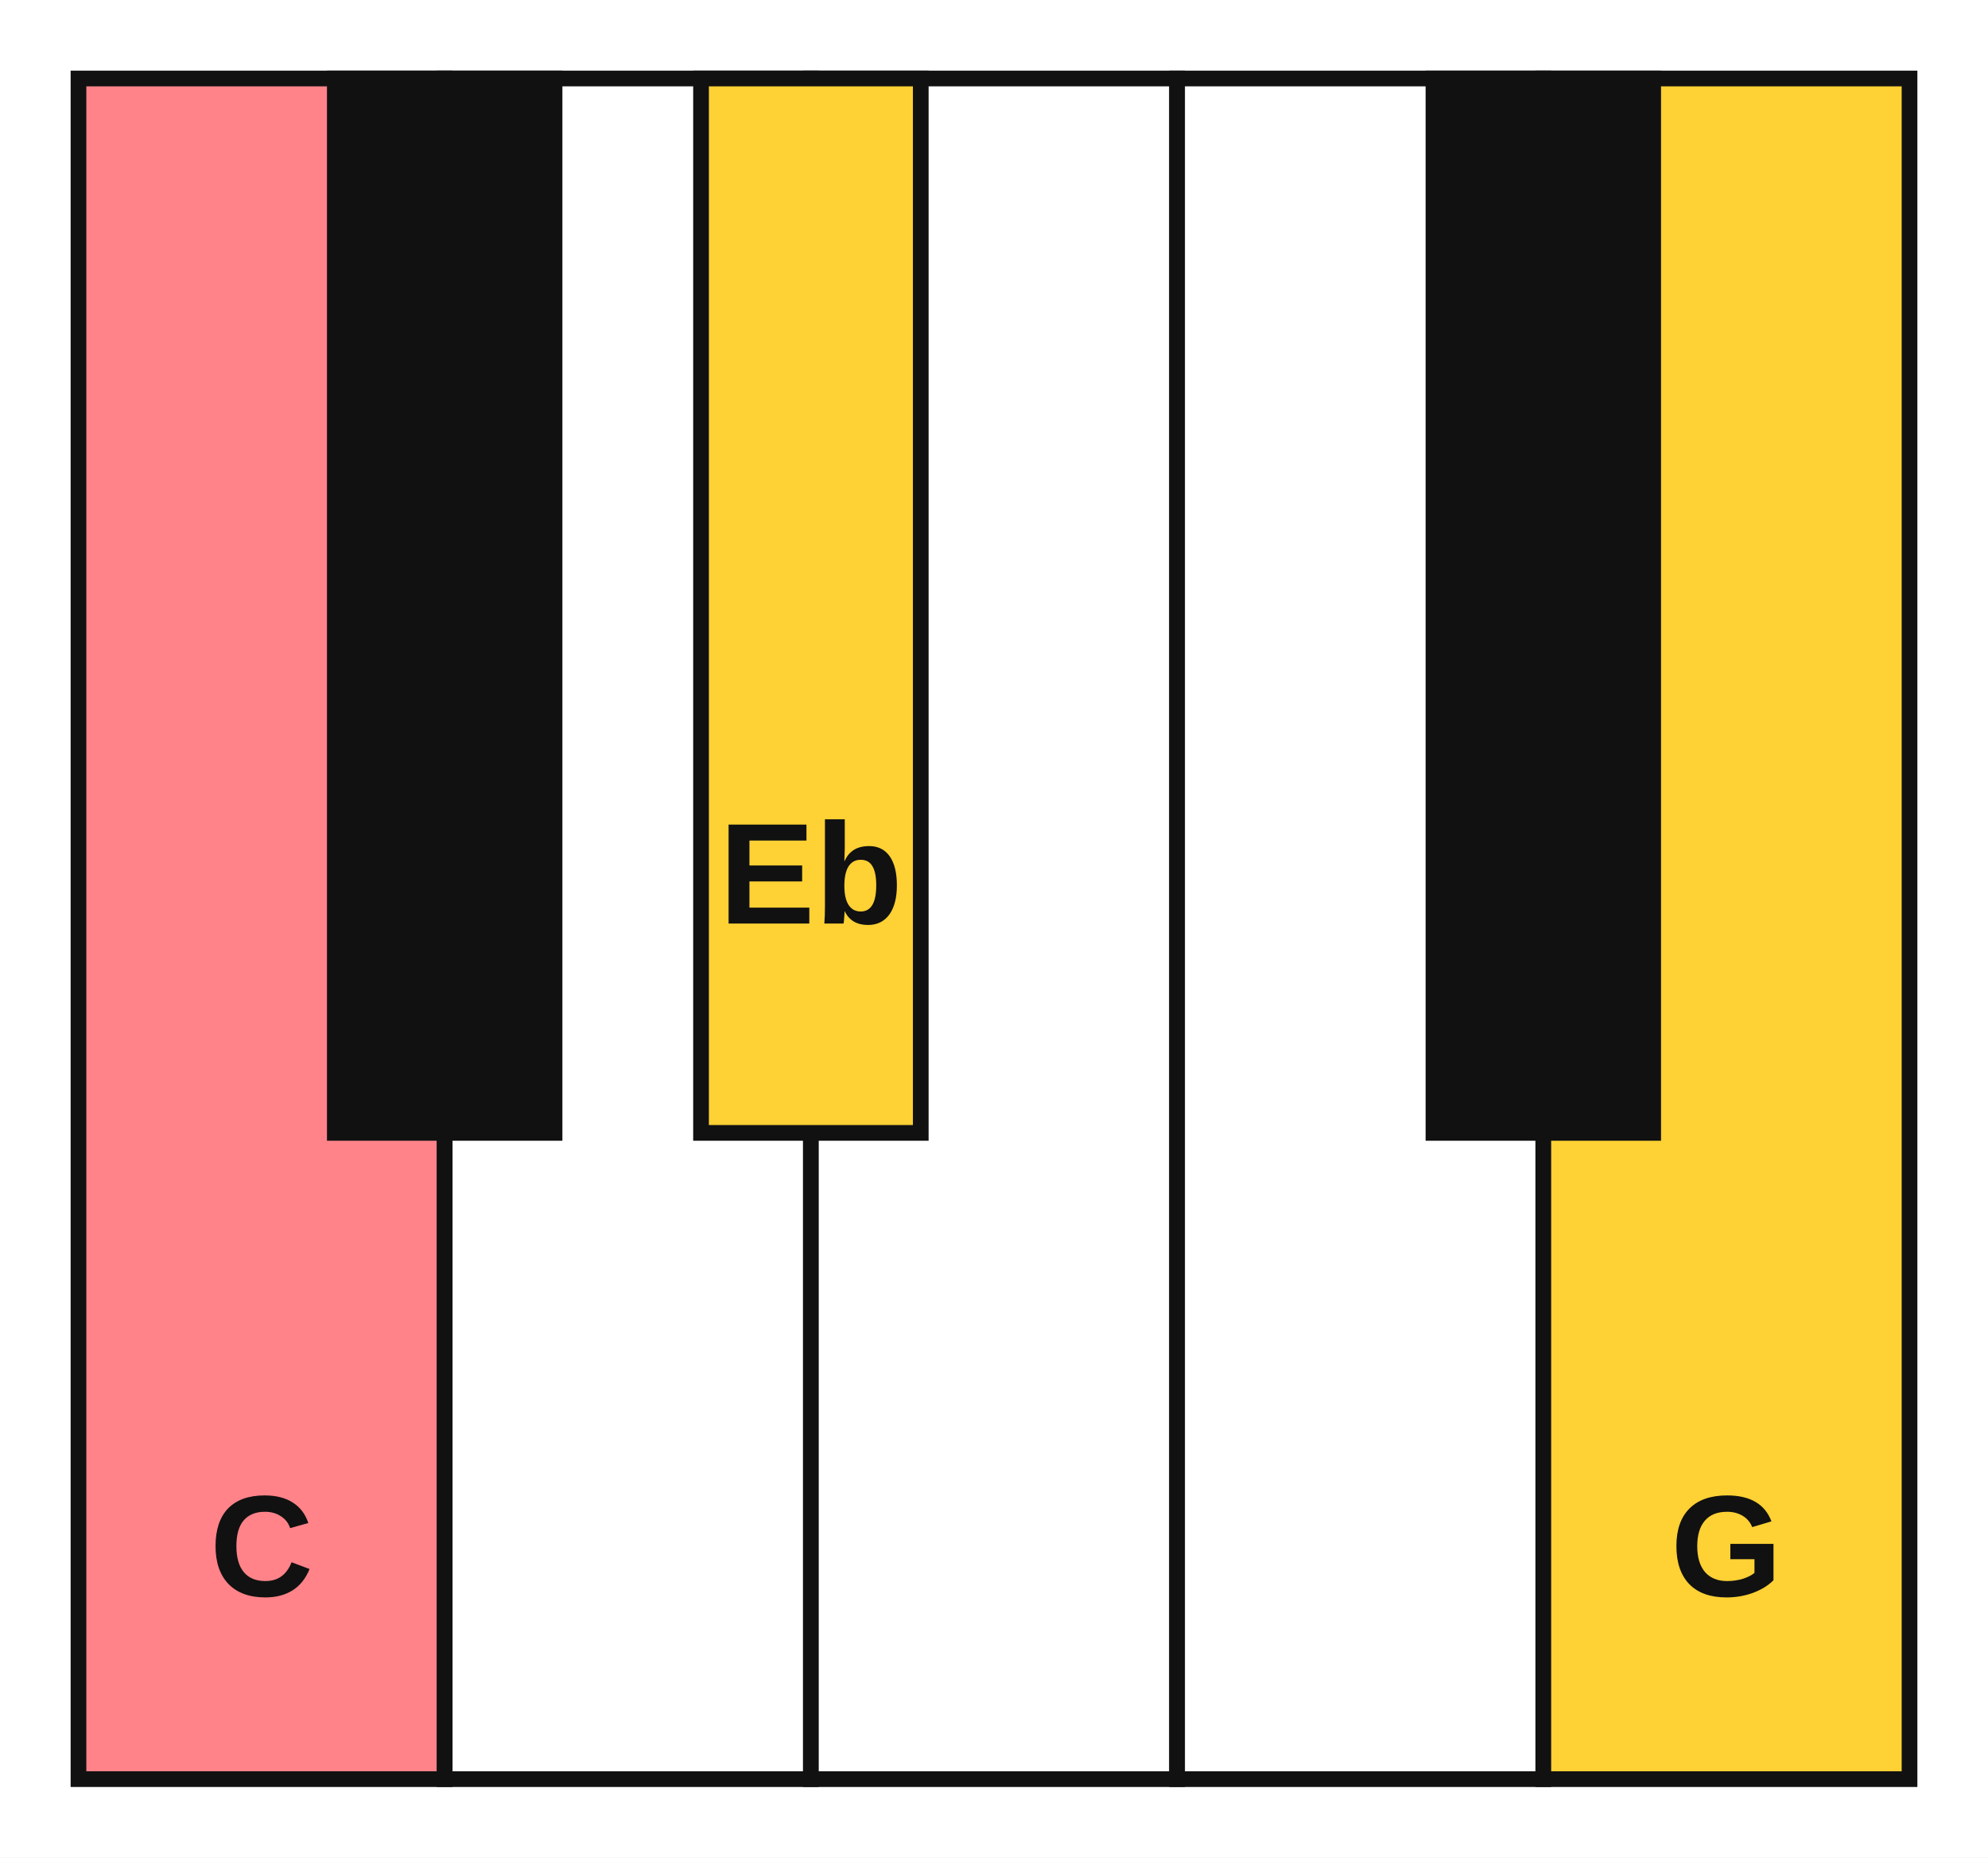
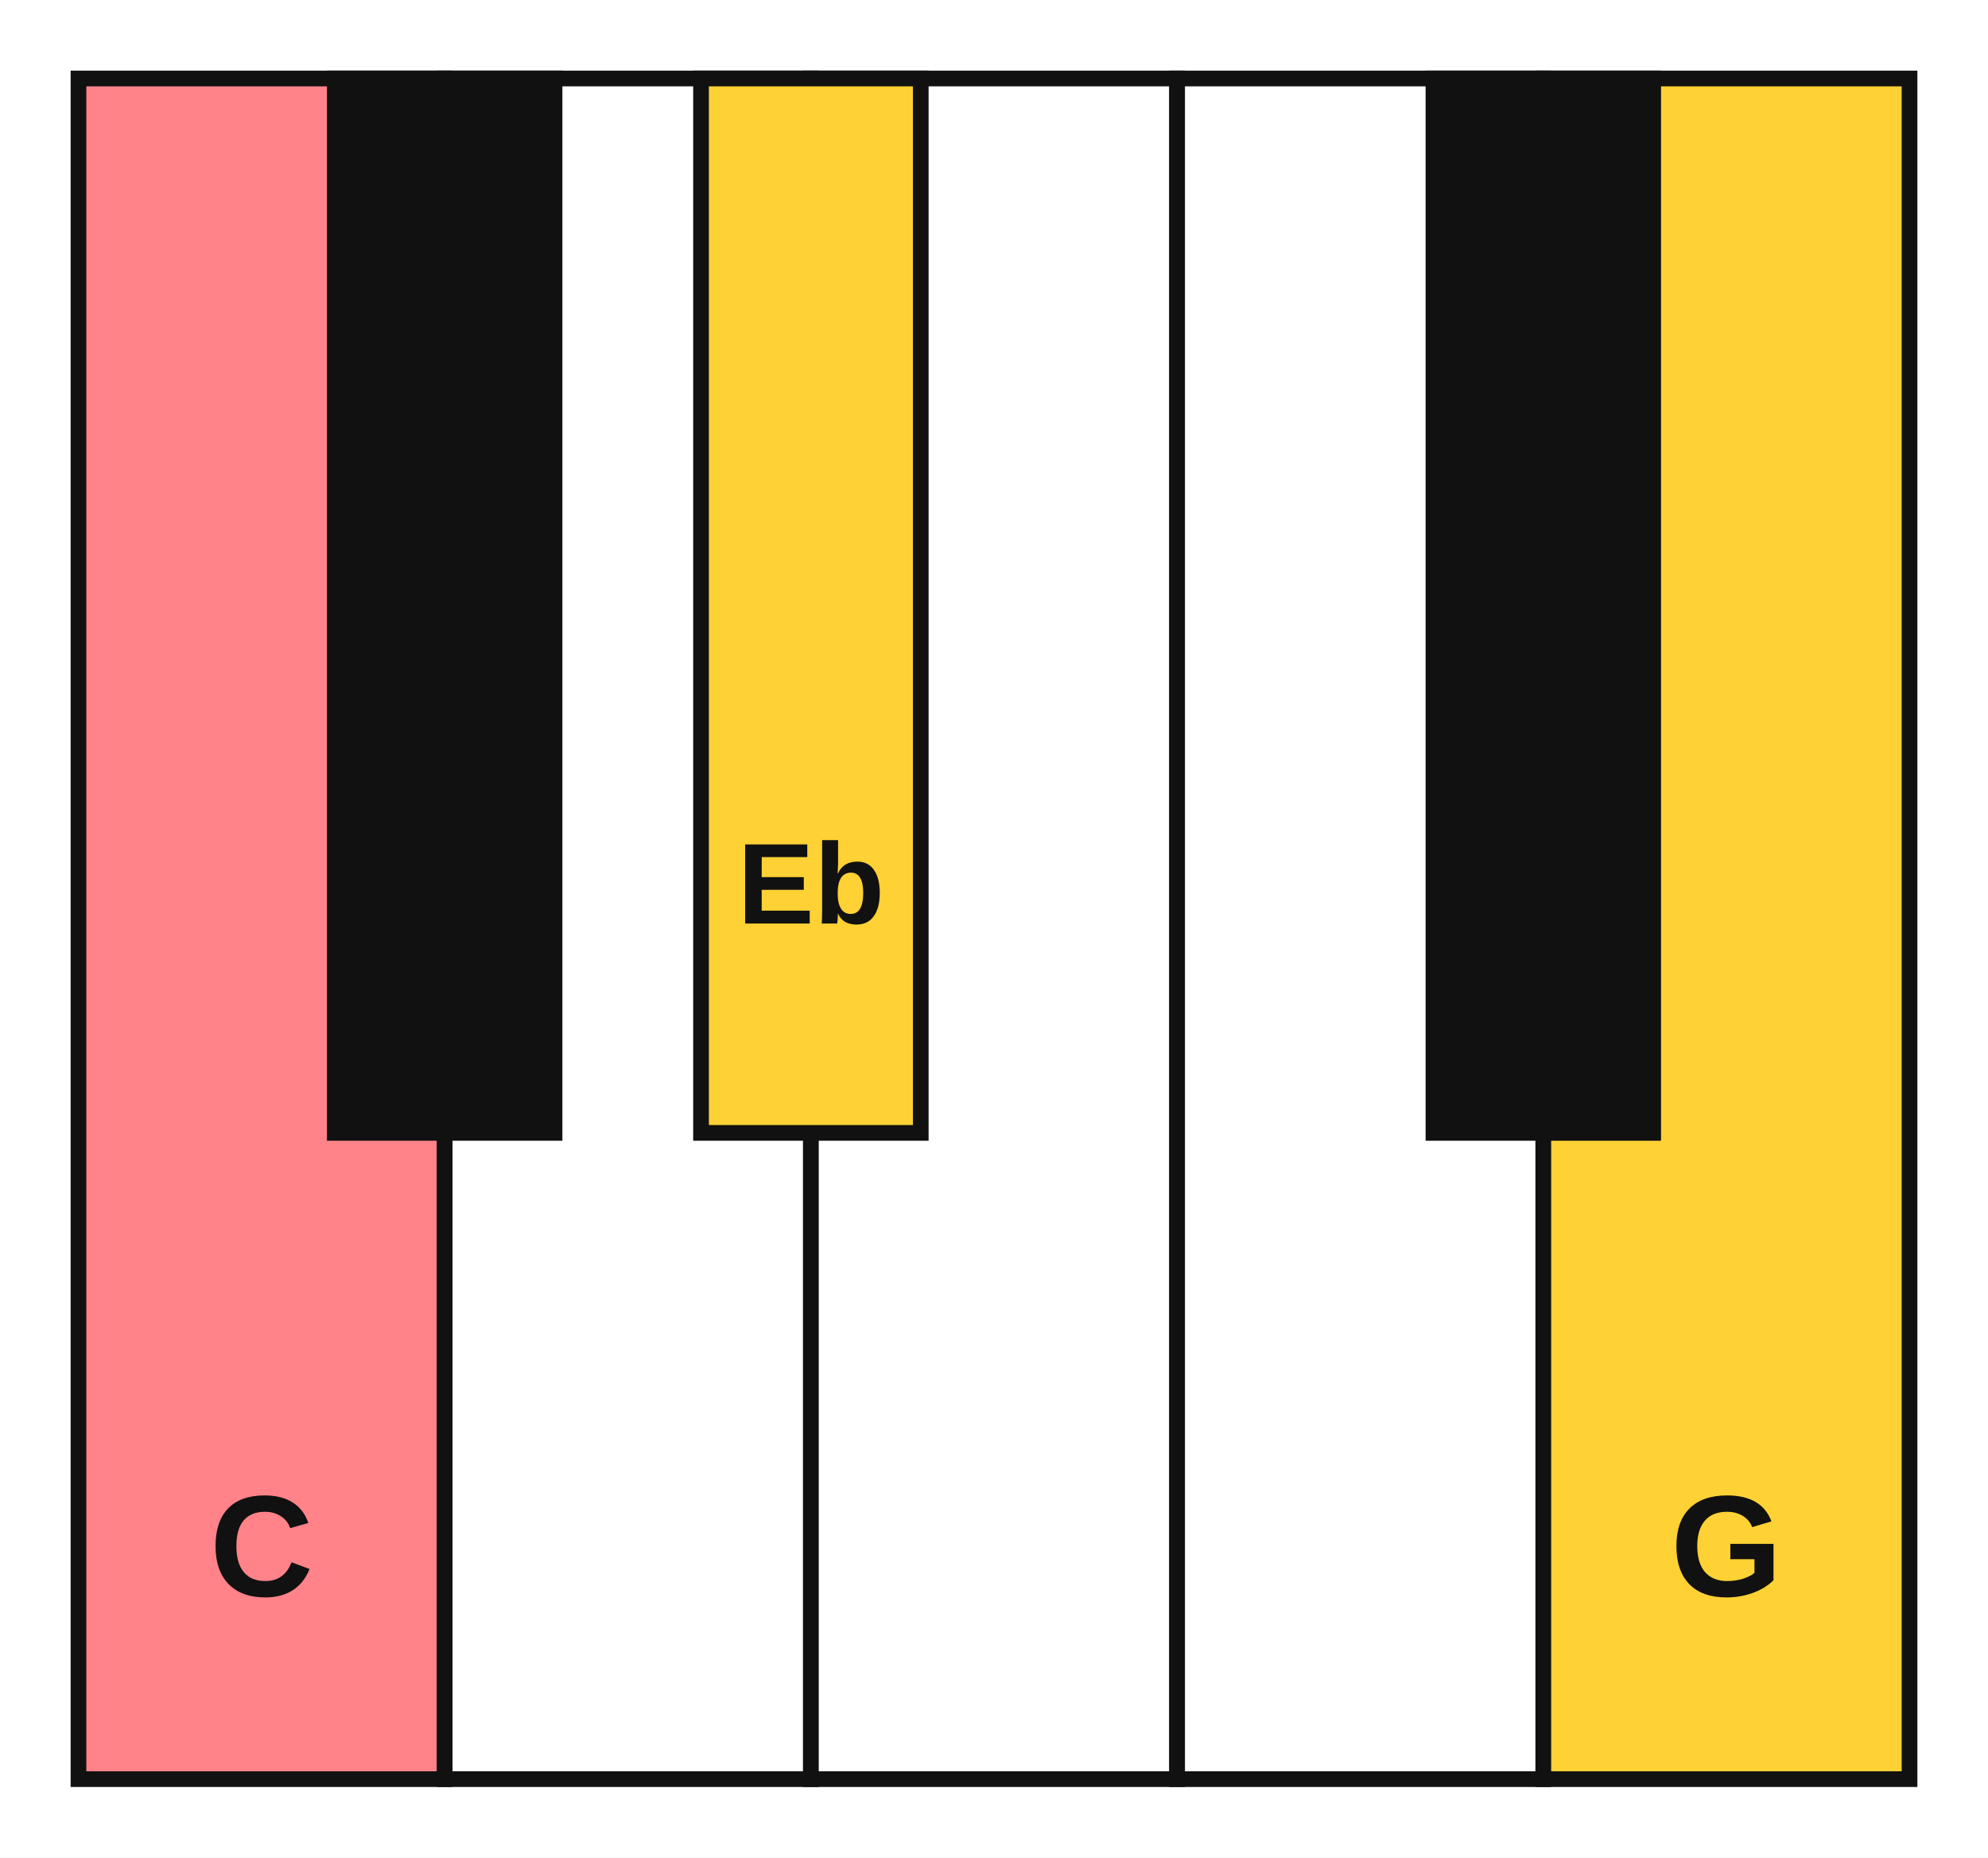
<svg xmlns="http://www.w3.org/2000/svg" viewBox="0 0 152 142" width="152" height="142" role="img" aria-label="Piano keyboard from C4 to G4" font-family="Jost, Segoe UI, Arial, sans-serif">
  <rect width="152" height="142" fill="#fff" />
  <rect x="6" y="6" width="28" height="130" fill="#ff8389" stroke="#111" stroke-width="1.2" />
  <rect x="34" y="6" width="28" height="130" fill="#fff" stroke="#111" stroke-width="1.2" />
  <rect x="62" y="6" width="28" height="130" fill="#fff" stroke="#111" stroke-width="1.2" />
  <rect x="90" y="6" width="28" height="130" fill="#fff" stroke="#111" stroke-width="1.2" />
  <rect x="118" y="6" width="28" height="130" fill="#fed134" stroke="#111" stroke-width="1.2" />
  <rect x="25.6" y="6" width="16.8" height="80.6" fill="#111" stroke="#111" stroke-width="1.2" />
  <rect x="53.6" y="6" width="16.8" height="80.6" fill="#fed134" stroke="#111" stroke-width="1.2" />
  <rect x="109.6" y="6" width="16.8" height="80.6" fill="#111" stroke="#111" stroke-width="1.2" />
  <text x="20" y="122" font-size="11" fill="#111" text-anchor="middle" font-weight="bold">C</text>
-   <text x="62" y="70.6" font-size="11" fill="#111" text-anchor="middle" font-weight="bold">Eb</text>
+   <text x="62" y="70.6" font-size="8.8" fill="#111" text-anchor="middle" font-weight="bold">Eb</text>
  <text x="132" y="122" font-size="11" fill="#111" text-anchor="middle" font-weight="bold">G</text>
</svg>
